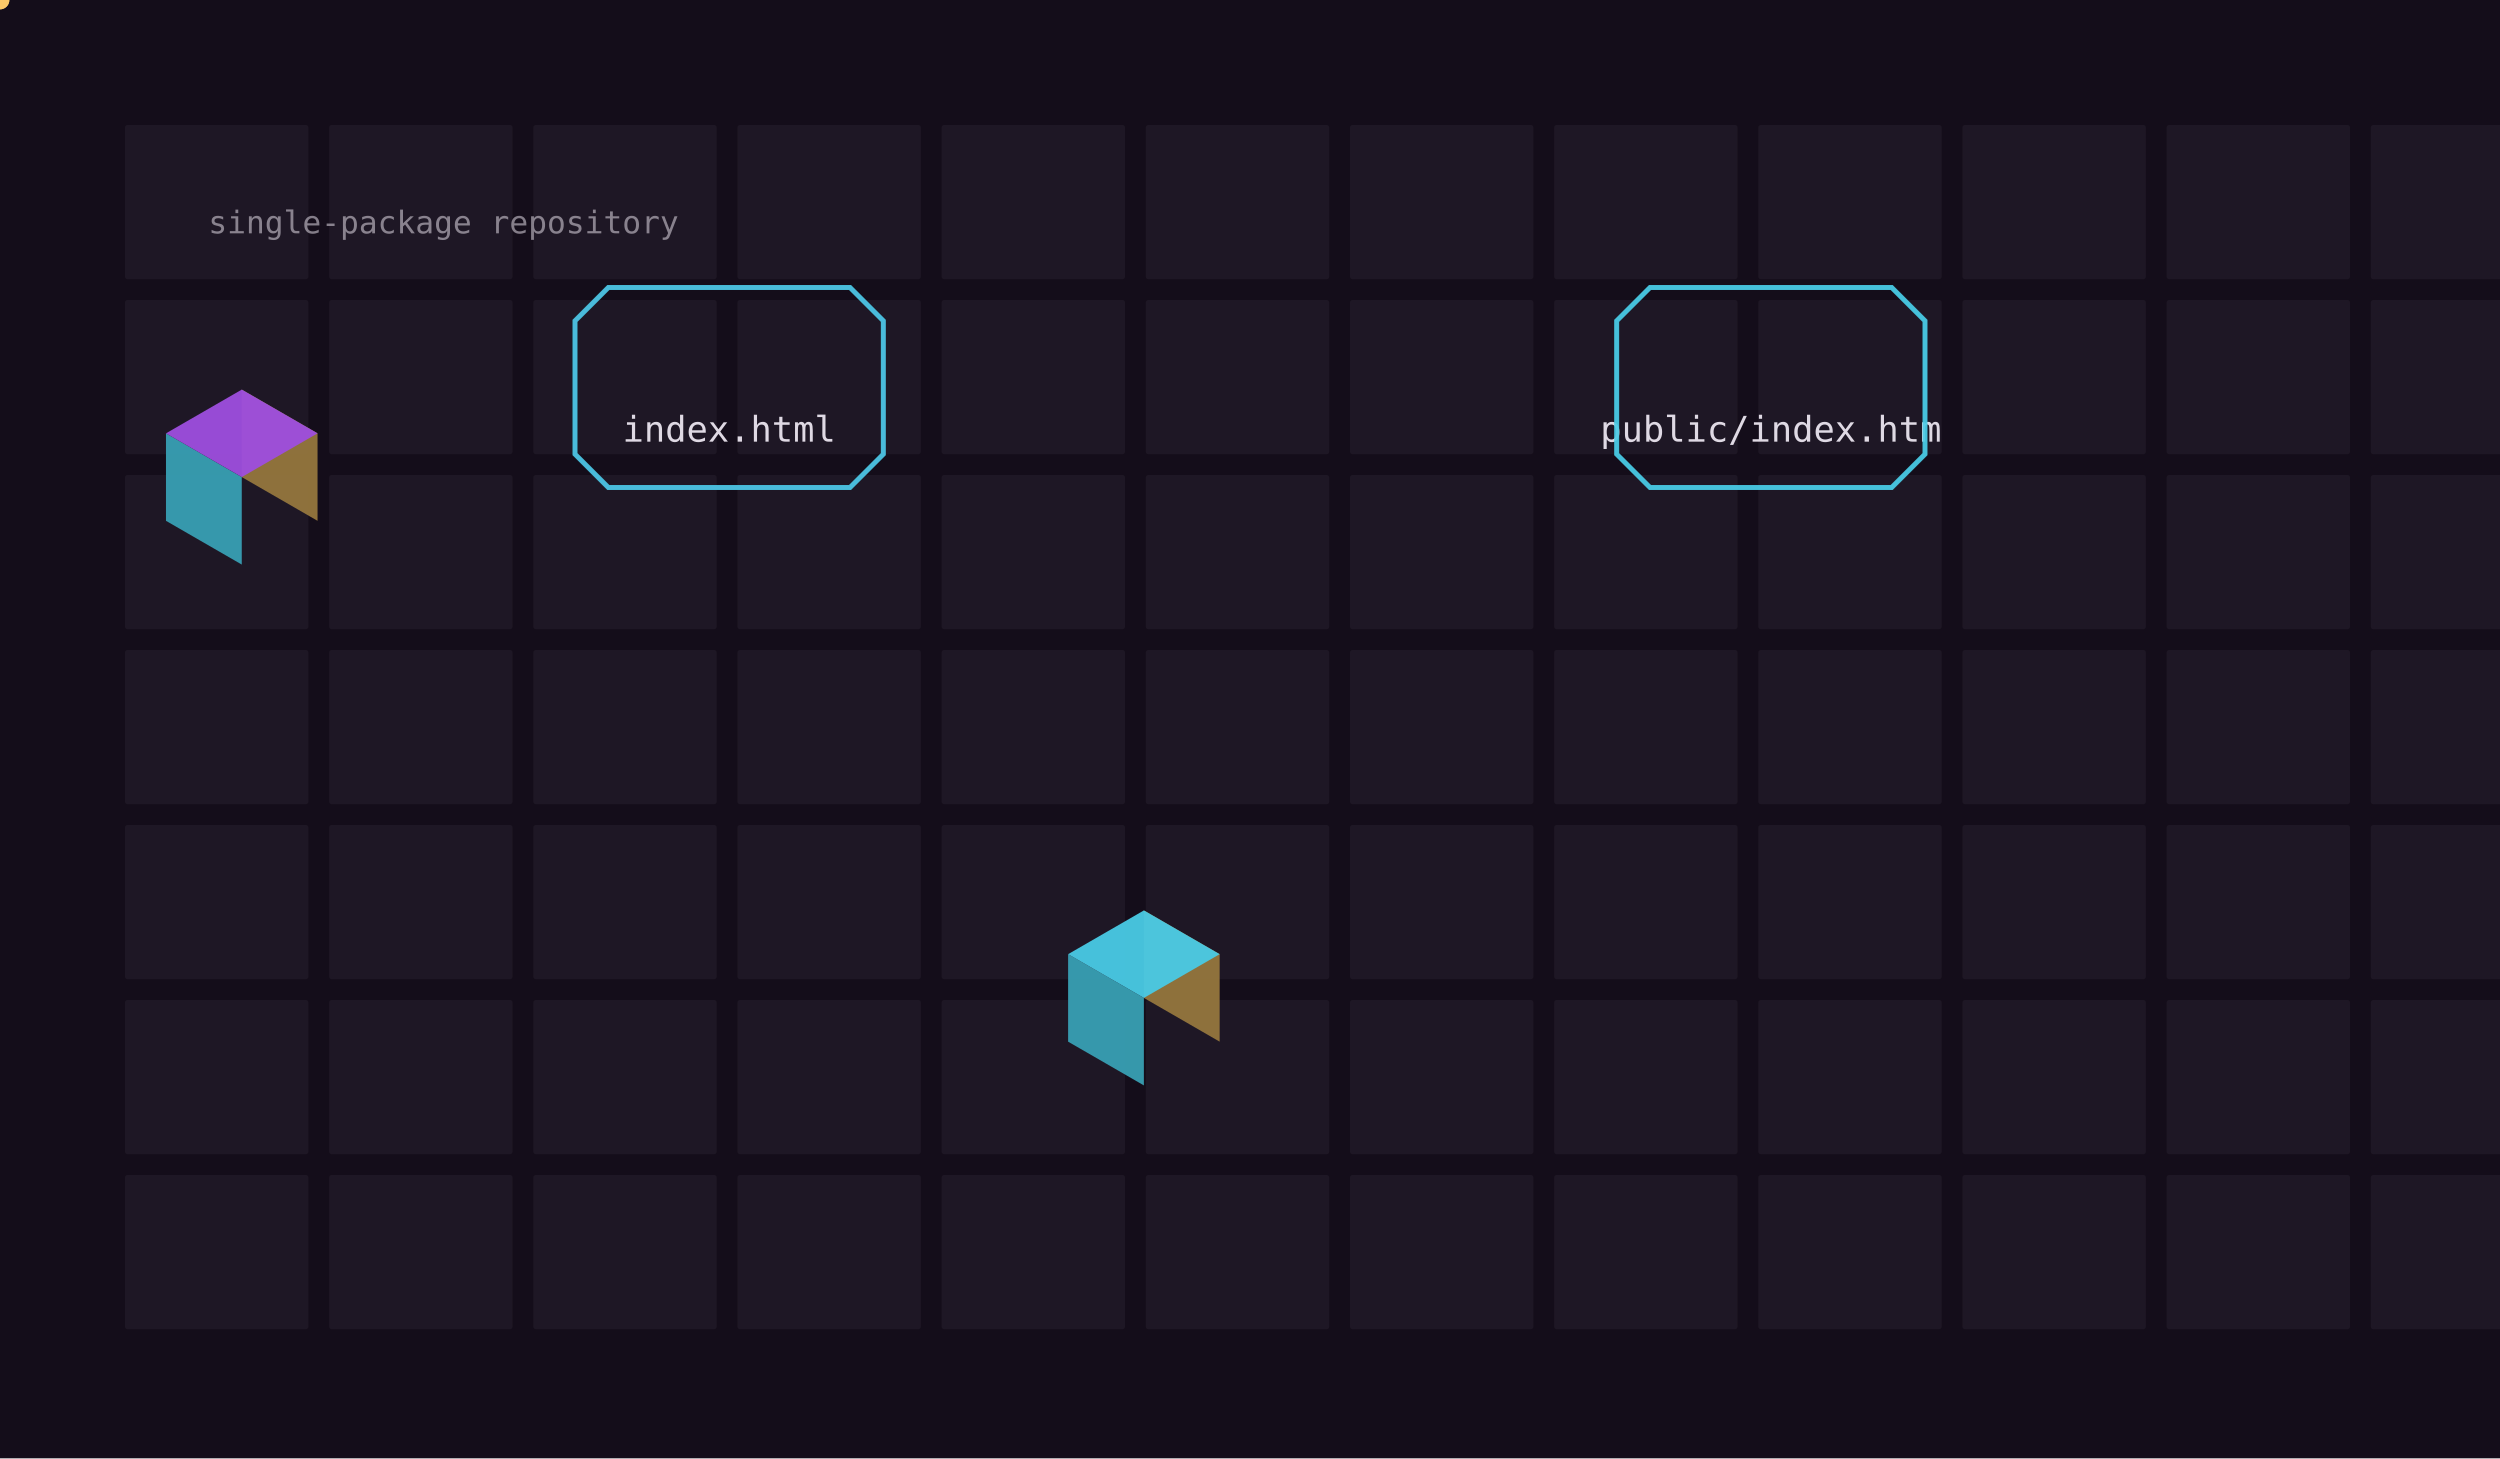
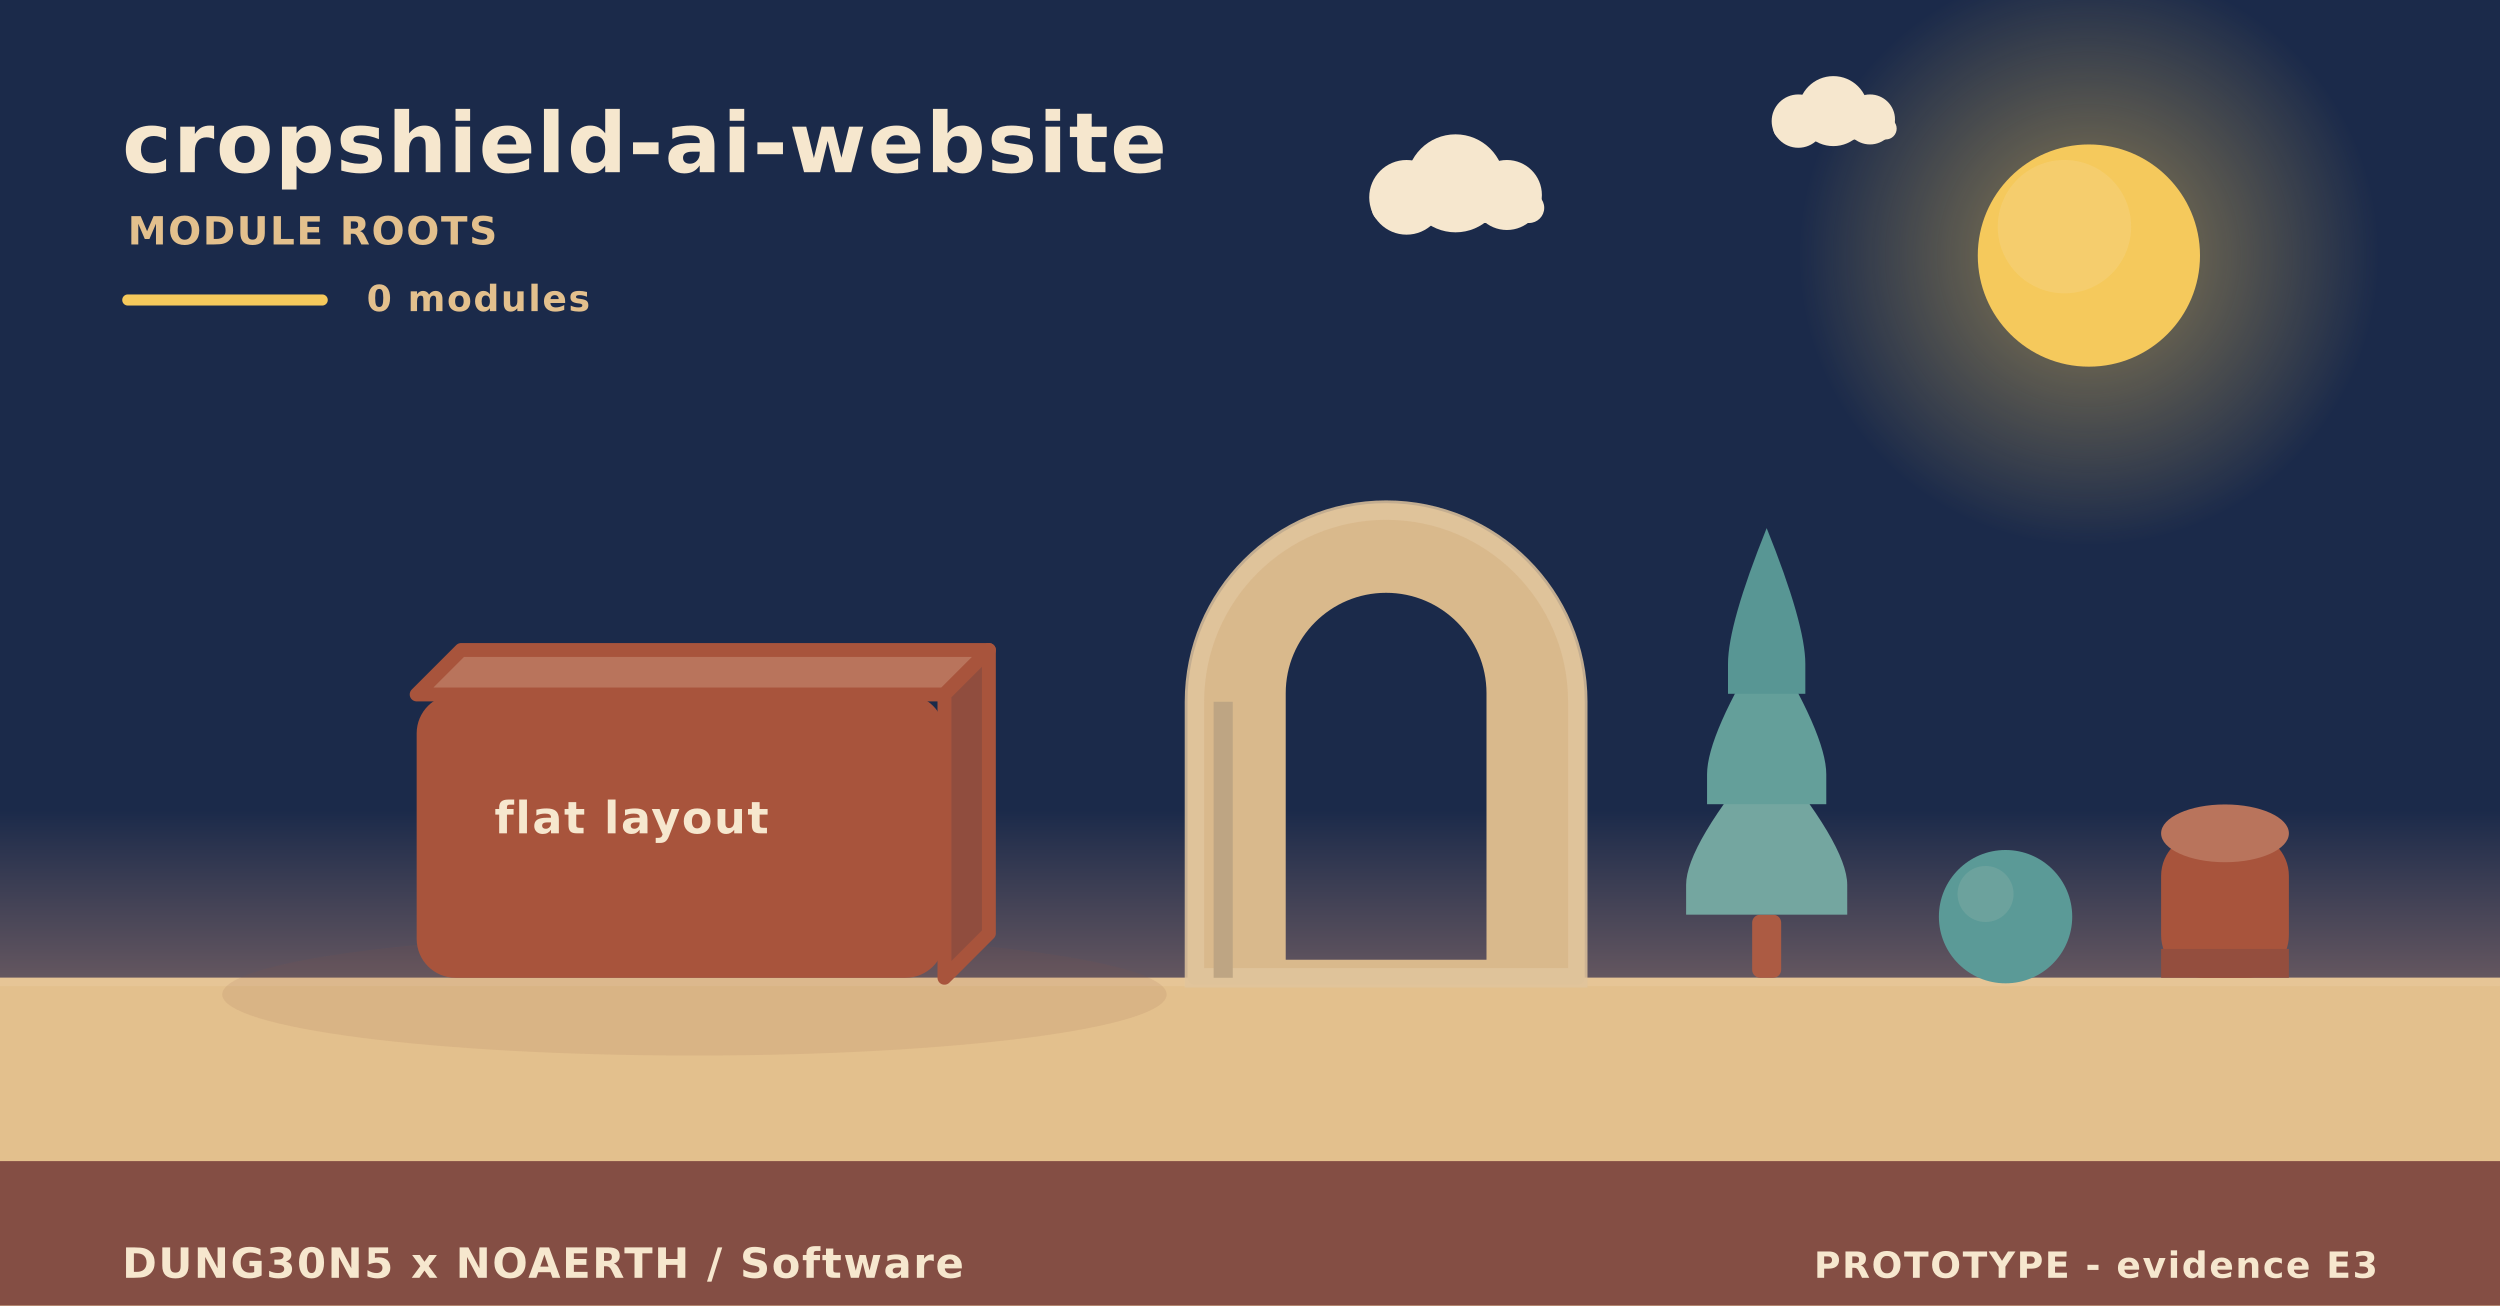
- <svg xmlns="http://www.w3.org/2000/svg" viewBox="0 0 1200 700" width="1200" height="700" role="img" aria-label="cropshield-ai-website architecture">
-   <rect width="1200" height="700" fill="#140d1a" />
-   <defs>
-     <linearGradient id="ga" x1="0" y1="0" x2="1" y2="1">
-       <stop offset="0%" stop-color="#9d4edd" />
-       <stop offset="100%" stop-color="#48cae4" />
-     </linearGradient>
-   </defs>
-   <rect x="60.00" y="60.00" width="88.00" height="74.00" rx="1.20" fill="#f4eef8" opacity="0.05" />
-   <rect x="158.00" y="60.00" width="88.00" height="74.00" rx="1.20" fill="#f4eef8" opacity="0.05" />
-   <rect x="256.00" y="60.00" width="88.00" height="74.00" rx="1.20" fill="#f4eef8" opacity="0.05" />
-   <rect x="354.00" y="60.00" width="88.00" height="74.00" rx="1.20" fill="#f4eef8" opacity="0.05" />
-   <rect x="452.00" y="60.00" width="88.00" height="74.00" rx="1.20" fill="#f4eef8" opacity="0.05" />
-   <rect x="550.00" y="60.00" width="88.00" height="74.00" rx="1.20" fill="#f4eef8" opacity="0.05" />
-   <rect x="648.00" y="60.00" width="88.00" height="74.00" rx="1.20" fill="#f4eef8" opacity="0.05" />
-   <rect x="746.00" y="60.00" width="88.00" height="74.00" rx="1.20" fill="#f4eef8" opacity="0.05" />
-   <rect x="844.00" y="60.00" width="88.00" height="74.00" rx="1.20" fill="#f4eef8" opacity="0.05" />
-   <rect x="942.00" y="60.00" width="88.00" height="74.00" rx="1.20" fill="#f4eef8" opacity="0.05" />
-   <rect x="1040.00" y="60.00" width="88.00" height="74.00" rx="1.20" fill="#f4eef8" opacity="0.05" />
-   <rect x="1138.00" y="60.00" width="88.00" height="74.00" rx="1.20" fill="#f4eef8" opacity="0.05" />
-   <rect x="60.00" y="144.00" width="88.00" height="74.00" rx="1.20" fill="#f4eef8" opacity="0.05" />
-   <rect x="158.00" y="144.00" width="88.00" height="74.00" rx="1.20" fill="#f4eef8" opacity="0.05" />
-   <rect x="256.00" y="144.00" width="88.00" height="74.00" rx="1.20" fill="#f4eef8" opacity="0.05" />
-   <rect x="354.00" y="144.00" width="88.00" height="74.00" rx="1.20" fill="#f4eef8" opacity="0.05" />
-   <rect x="452.00" y="144.00" width="88.00" height="74.00" rx="1.20" fill="#f4eef8" opacity="0.05" />
-   <rect x="550.00" y="144.00" width="88.00" height="74.00" rx="1.20" fill="#f4eef8" opacity="0.05" />
-   <rect x="648.00" y="144.00" width="88.00" height="74.00" rx="1.20" fill="#f4eef8" opacity="0.05" />
-   <rect x="746.00" y="144.00" width="88.00" height="74.00" rx="1.20" fill="#f4eef8" opacity="0.05" />
-   <rect x="844.00" y="144.00" width="88.00" height="74.00" rx="1.20" fill="#f4eef8" opacity="0.05" />
-   <rect x="942.00" y="144.00" width="88.00" height="74.00" rx="1.20" fill="#f4eef8" opacity="0.05" />
-   <rect x="1040.00" y="144.00" width="88.00" height="74.00" rx="1.20" fill="#f4eef8" opacity="0.05" />
-   <rect x="1138.00" y="144.00" width="88.00" height="74.00" rx="1.20" fill="#f4eef8" opacity="0.05" />
-   <rect x="60.00" y="228.00" width="88.00" height="74.00" rx="1.20" fill="#f4eef8" opacity="0.05" />
-   <rect x="158.00" y="228.00" width="88.00" height="74.00" rx="1.20" fill="#f4eef8" opacity="0.05" />
-   <rect x="256.00" y="228.00" width="88.00" height="74.00" rx="1.20" fill="#f4eef8" opacity="0.05" />
-   <rect x="354.00" y="228.00" width="88.00" height="74.00" rx="1.20" fill="#f4eef8" opacity="0.05" />
-   <rect x="452.00" y="228.00" width="88.00" height="74.00" rx="1.20" fill="#f4eef8" opacity="0.05" />
-   <rect x="550.00" y="228.00" width="88.00" height="74.00" rx="1.20" fill="#f4eef8" opacity="0.05" />
-   <rect x="648.00" y="228.00" width="88.00" height="74.00" rx="1.20" fill="#f4eef8" opacity="0.05" />
-   <rect x="746.00" y="228.00" width="88.00" height="74.00" rx="1.20" fill="#f4eef8" opacity="0.05" />
-   <rect x="844.00" y="228.00" width="88.00" height="74.00" rx="1.20" fill="#f4eef8" opacity="0.05" />
-   <rect x="942.00" y="228.00" width="88.00" height="74.00" rx="1.20" fill="#f4eef8" opacity="0.05" />
-   <rect x="1040.00" y="228.00" width="88.00" height="74.00" rx="1.20" fill="#f4eef8" opacity="0.05" />
-   <rect x="1138.00" y="228.00" width="88.00" height="74.00" rx="1.20" fill="#f4eef8" opacity="0.05" />
-   <rect x="60.00" y="312.00" width="88.00" height="74.00" rx="1.20" fill="#f4eef8" opacity="0.05" />
-   <rect x="158.00" y="312.00" width="88.00" height="74.00" rx="1.20" fill="#f4eef8" opacity="0.05" />
-   <rect x="256.00" y="312.00" width="88.00" height="74.00" rx="1.20" fill="#f4eef8" opacity="0.05" />
-   <rect x="354.00" y="312.00" width="88.00" height="74.00" rx="1.20" fill="#f4eef8" opacity="0.05" />
-   <rect x="452.00" y="312.00" width="88.00" height="74.00" rx="1.20" fill="#f4eef8" opacity="0.05" />
-   <rect x="550.00" y="312.00" width="88.00" height="74.00" rx="1.20" fill="#f4eef8" opacity="0.05" />
-   <rect x="648.00" y="312.00" width="88.00" height="74.00" rx="1.20" fill="#f4eef8" opacity="0.05" />
-   <rect x="746.00" y="312.00" width="88.00" height="74.00" rx="1.20" fill="#f4eef8" opacity="0.05" />
-   <rect x="844.00" y="312.00" width="88.00" height="74.00" rx="1.20" fill="#f4eef8" opacity="0.05" />
-   <rect x="942.00" y="312.00" width="88.00" height="74.00" rx="1.20" fill="#f4eef8" opacity="0.05" />
-   <rect x="1040.00" y="312.00" width="88.00" height="74.00" rx="1.20" fill="#f4eef8" opacity="0.05" />
-   <rect x="1138.00" y="312.00" width="88.00" height="74.00" rx="1.20" fill="#f4eef8" opacity="0.05" />
-   <rect x="60.00" y="396.00" width="88.00" height="74.00" rx="1.20" fill="#f4eef8" opacity="0.05" />
-   <rect x="158.00" y="396.00" width="88.00" height="74.00" rx="1.20" fill="#f4eef8" opacity="0.05" />
-   <rect x="256.00" y="396.00" width="88.00" height="74.00" rx="1.20" fill="#f4eef8" opacity="0.05" />
-   <rect x="354.00" y="396.00" width="88.00" height="74.00" rx="1.20" fill="#f4eef8" opacity="0.05" />
-   <rect x="452.00" y="396.00" width="88.00" height="74.00" rx="1.20" fill="#f4eef8" opacity="0.05" />
-   <rect x="550.00" y="396.00" width="88.00" height="74.00" rx="1.20" fill="#f4eef8" opacity="0.05" />
-   <rect x="648.00" y="396.00" width="88.00" height="74.00" rx="1.20" fill="#f4eef8" opacity="0.05" />
-   <rect x="746.00" y="396.00" width="88.00" height="74.00" rx="1.20" fill="#f4eef8" opacity="0.05" />
-   <rect x="844.00" y="396.00" width="88.00" height="74.00" rx="1.20" fill="#f4eef8" opacity="0.05" />
-   <rect x="942.00" y="396.00" width="88.00" height="74.00" rx="1.20" fill="#f4eef8" opacity="0.05" />
-   <rect x="1040.00" y="396.00" width="88.00" height="74.00" rx="1.20" fill="#f4eef8" opacity="0.05" />
-   <rect x="1138.00" y="396.00" width="88.00" height="74.00" rx="1.20" fill="#f4eef8" opacity="0.05" />
-   <rect x="60.00" y="480.00" width="88.00" height="74.00" rx="1.20" fill="#f4eef8" opacity="0.05" />
-   <rect x="158.00" y="480.00" width="88.00" height="74.00" rx="1.20" fill="#f4eef8" opacity="0.05" />
-   <rect x="256.00" y="480.00" width="88.00" height="74.00" rx="1.20" fill="#f4eef8" opacity="0.05" />
-   <rect x="354.00" y="480.00" width="88.00" height="74.00" rx="1.20" fill="#f4eef8" opacity="0.05" />
-   <rect x="452.00" y="480.00" width="88.00" height="74.00" rx="1.20" fill="#f4eef8" opacity="0.05" />
-   <rect x="550.00" y="480.00" width="88.00" height="74.00" rx="1.20" fill="#f4eef8" opacity="0.05" />
-   <rect x="648.00" y="480.00" width="88.00" height="74.00" rx="1.20" fill="#f4eef8" opacity="0.05" />
-   <rect x="746.00" y="480.00" width="88.00" height="74.00" rx="1.20" fill="#f4eef8" opacity="0.05" />
-   <rect x="844.00" y="480.00" width="88.00" height="74.00" rx="1.20" fill="#f4eef8" opacity="0.05" />
-   <rect x="942.00" y="480.00" width="88.00" height="74.00" rx="1.20" fill="#f4eef8" opacity="0.05" />
-   <rect x="1040.00" y="480.00" width="88.00" height="74.00" rx="1.20" fill="#f4eef8" opacity="0.05" />
-   <rect x="1138.00" y="480.00" width="88.00" height="74.00" rx="1.20" fill="#f4eef8" opacity="0.05" />
-   <rect x="60.00" y="564.00" width="88.00" height="74.00" rx="1.20" fill="#f4eef8" opacity="0.05" />
-   <rect x="158.00" y="564.00" width="88.00" height="74.00" rx="1.20" fill="#f4eef8" opacity="0.05" />
-   <rect x="256.00" y="564.00" width="88.00" height="74.00" rx="1.20" fill="#f4eef8" opacity="0.05" />
-   <rect x="354.00" y="564.00" width="88.00" height="74.00" rx="1.20" fill="#f4eef8" opacity="0.05" />
-   <rect x="452.00" y="564.00" width="88.00" height="74.00" rx="1.20" fill="#f4eef8" opacity="0.05" />
-   <rect x="550.00" y="564.00" width="88.00" height="74.00" rx="1.20" fill="#f4eef8" opacity="0.05" />
-   <rect x="648.00" y="564.00" width="88.00" height="74.00" rx="1.20" fill="#f4eef8" opacity="0.05" />
-   <rect x="746.00" y="564.00" width="88.00" height="74.00" rx="1.20" fill="#f4eef8" opacity="0.05" />
-   <rect x="844.00" y="564.00" width="88.00" height="74.00" rx="1.20" fill="#f4eef8" opacity="0.05" />
-   <rect x="942.00" y="564.00" width="88.00" height="74.00" rx="1.20" fill="#f4eef8" opacity="0.05" />
-   <rect x="1040.00" y="564.00" width="88.00" height="74.00" rx="1.20" fill="#f4eef8" opacity="0.05" />
-   <rect x="1138.00" y="564.00" width="88.00" height="74.00" rx="1.20" fill="#f4eef8" opacity="0.05" />
-   <path d="M292.00,138.00 H408.00 L424.00,154.00 V218.00 L408.00,234.00 H292.00 L276.00,218.00 V154.00 Z" fill="none" stroke="rgba(157,78,221,0.550)" stroke-width="1.80" opacity="0.90" />
-   <polygon points="116.05,229.00 152.42,250.00 152.42,208.00 116.05,187.00" fill="#94763d" opacity="0.95" />
-   <polygon points="79.67,250.00 116.05,271.00 116.05,229.00 79.67,208.00" fill="#389eb2" opacity="0.95" />
-   <polygon points="116.05,187.00 152.42,208.00 116.05,229.00 79.67,208.00" fill="#9d4edd" opacity="0.95" />
-   <text x="350" y="212" font-family="ui-monospace,Menlo,monospace" font-size="17" fill="rgba(244,238,248,0.900)" text-anchor="middle">index.html</text>
+ <svg xmlns="http://www.w3.org/2000/svg" width="900" height="470" viewBox="0 0 900 470" role="img" aria-label="cropshield-ai-website - how it is built">
+   <linearGradient id="skya" x1="0" y1="0" x2="0" y2="1">
+     <stop offset="0" stop-color="#1b2a4a" />
+     <stop offset="0.62" stop-color="#1b2a4a" />
+     <stop offset="1" stop-color="#f3ad8a" />
+   </linearGradient>
+   <rect width="900" height="470" fill="url(#skya)" />
+   <radialGradient id="suna">
+     <stop offset="0.35" stop-color="#f5c95c" stop-opacity="0.34" />
+     <stop offset="1" stop-color="#f5c95c" stop-opacity="0" />
+   </radialGradient>
+   <circle cx="752" cy="92" r="104" fill="url(#suna)" />
+   <circle cx="752" cy="92" r="40" fill="#f5c95c" />
+   <circle cx="743.2" cy="81.6" r="24" fill="#f5d27e" opacity="0.5" />
  <g>
-     <path d="M292.00,138.00 H408.00 L424.00,154.00 V218.00 L408.00,234.00 H292.00 L276.00,218.00 V154.00 Z" fill="none" stroke="#48cae4" stroke-width="2.40" opacity="0.90" />
-     <animate attributeName="opacity" values="0.25;1.0;0.25" dur="19.2s" begin="0.0s" repeatCount="indefinite" />
+     <circle cx="524" cy="66" r="17.64" fill="#f6e7ce" />
+     <circle cx="506.36" cy="71.04" r="13.44" fill="#f6e7ce" />
+     <circle cx="542.48" cy="70.2" r="12.6" fill="#f6e7ce" />
+     <rect x="493.76" y="69.36" width="62.16" height="10.92" rx="5.46" fill="#f6e7ce" />
+     <animateTransform attributeName="transform" type="translate" values="0 0;24 0;0 0" dur="36s" begin="0s" repeatCount="indefinite" />
  </g>
-   <g opacity="0.9">
-     <circle cx="0.00" cy="0.00" r="4.50" fill="#ffcb69" opacity="1.00" />
-     <animateTransform attributeName="transform" type="translate" values="350.00,184.00 850.00,184.00" dur="6.4s" begin="0.0s" repeatCount="indefinite" />
-     <animateTransform attributeName="transform" type="translate" values="850.00,184.00 350.00,184.00" dur="6.4s" begin="3.2s" repeatCount="indefinite" />
+   <g>
+     <circle cx="660" cy="40" r="12.6" fill="#f6e7ce" />
+     <circle cx="647.4" cy="43.6" r="9.6" fill="#f6e7ce" />
+     <circle cx="673.2" cy="43" r="9" fill="#f6e7ce" />
+     <rect x="638.4" y="42.4" width="44.4" height="7.8" rx="3.9" fill="#f6e7ce" />
+     <animateTransform attributeName="transform" type="translate" values="0 0;-18 0;0 0" dur="46s" begin="3s" repeatCount="indefinite" />
  </g>
-   <path d="M792.00,138.00 H908.00 L924.00,154.00 V218.00 L908.00,234.00 H792.00 L776.00,218.00 V154.00 Z" fill="none" stroke="rgba(72,202,228,0.550)" stroke-width="1.80" opacity="0.90" />
-   <polygon points="549.06,479.00 585.43,500.00 585.43,458.00 549.06,437.00" fill="#94763d" opacity="0.95" />
-   <polygon points="512.69,500.00 549.06,521.00 549.06,479.00 512.69,458.00" fill="#389eb2" opacity="0.95" />
-   <polygon points="549.06,437.00 585.43,458.00 549.06,479.00 512.69,458.00" fill="#48cae4" opacity="0.95" />
-   <text x="850" y="212" font-family="ui-monospace,Menlo,monospace" font-size="17" fill="rgba(244,238,248,0.900)" text-anchor="middle">public/index.htm</text>
-   <g>
-     <path d="M792.00,138.00 H908.00 L924.00,154.00 V218.00 L908.00,234.00 H792.00 L776.00,218.00 V154.00 Z" fill="none" stroke="#48cae4" stroke-width="2.40" opacity="0.90" />
-     <animate attributeName="opacity" values="0.25;1.0;0.25" dur="19.2s" begin="0.45s" repeatCount="indefinite" />
-   </g>
-   <g opacity="0.9">
-     <circle cx="0.00" cy="0.00" r="4.50" fill="#ffcb69" opacity="1.00" />
-     <animateTransform attributeName="transform" type="translate" values="850.00,184.00 850.00,184.00" dur="6.4s" begin="0.3s" repeatCount="indefinite" />
-     <animateTransform attributeName="transform" type="translate" values="850.00,184.00 850.00,184.00" dur="6.4s" begin="3.5s" repeatCount="indefinite" />
-   </g>
-   <text x="100" y="112" font-family="ui-monospace,Menlo,monospace" font-size="15" fill="rgba(244,238,248,0.500)">single-package repository</text>
+   <rect x="0" y="352" width="900" height="118" fill="#e3c08d" />
+   <rect x="0" y="352" width="900" height="3" fill="#e6c596" />
+   <text x="44" y="62" font-family="Verdana,DejaVu Sans,sans-serif" font-size="30" font-weight="700" letter-spacing="0.6" fill="#f6e7ce" text-anchor="start">cropshield-ai-website</text>
+   <text x="46" y="88" font-family="Verdana,DejaVu Sans,sans-serif" font-size="14" font-weight="700" letter-spacing="0.6" fill="#e3c08d" text-anchor="start">MODULE ROOTS</text>
+   <rect x="44" y="106" width="74" height="4" rx="2" fill="#f5c95c" />
+   <text x="132" y="112" font-family="Verdana,DejaVu Sans,sans-serif" font-size="13" font-weight="700" letter-spacing="0.6" fill="#e3c08d" text-anchor="start">0 modules</text>
+   <ellipse cx="250" cy="358" rx="170" ry="22" fill="rgba(138,90,68,0.11)" />
+   <path d="M150,250 L340,250 L356,234 L166,234 Z" fill="#b9745c" stroke="#a8543c" stroke-width="5" stroke-linejoin="round" />
+   <path d="M340,250 L356,234 L356,336 L340,352 Z" fill="#904d3e" stroke="#a8543c" stroke-width="5" stroke-linejoin="round" />
+   <rect x="150" y="250" width="190" height="102" rx="14" fill="#a8543c" />
+   <text x="178" y="300" font-family="Verdana,DejaVu Sans,sans-serif" font-size="16" font-weight="700" letter-spacing="0.6" fill="#f6e7ce" text-anchor="start">flat layout</text>
+   <path d="M430,352 L430,252.64 A69,69 0 0 1 568,252.64 L568,352 Z M460.36,348 L460.36,249.55 A38.64,38.64 0 0 1 537.64,249.55 L537.64,348 Z" fill="#d9b98c" fill-rule="evenodd" stroke="#d9b98c" stroke-width="5" stroke-linejoin="round" />
+   <path d="M430,352 L430,252.64 A69,69 0 0 1 568,252.64 L568,352 Z" fill="none" stroke="#e0c49c" stroke-width="7" stroke-linecap="round" opacity="0.85" />
+   <rect x="436.9" y="252.64" width="6.9" height="99.36" fill="#bea583" />
+   <rect x="630.78" y="329.28" width="10.44" height="22.72" rx="2.9" fill="#ac5b43" />
+   <path d="M636,269.64 Q607,304.23 607,318.54 Q607,329.28 607,329.28 L665,329.28 Q665,329.28 665,318.54 Q665,304.23 636,269.64 Z" fill="#74a6a0" />
+   <path d="M636,229.88 Q614.54,264.47 614.54,278.78 Q614.54,289.52 614.54,289.52 L657.46,289.52 Q657.46,289.52 657.46,278.78 Q657.46,264.47 636,229.88 Z" fill="#649f9a" />
+   <path d="M636,190.12 Q622.08,224.71 622.08,239.02 Q622.08,249.76 622.08,249.76 L649.92,249.76 Q649.92,249.76 649.92,239.02 Q649.92,224.71 636,190.12 Z" fill="#589694" />
+   <circle cx="722" cy="330" r="24" fill="#5b9a97" />
+   <circle cx="714.8" cy="321.84" r="10.08" fill="#7aa9a2" opacity="0.55" />
+   <rect x="778" y="300" width="46" height="52" rx="15.33" fill="#a8543c" />
+   <ellipse cx="801" cy="300" rx="23" ry="10.4" fill="#b9745c" />
+   <rect x="778" y="341.6" width="46" height="10.4" fill="#944e3e" />
+   <rect x="0" y="418" width="900" height="52" rx="0" fill="#7e4740" opacity="0.94" />
+   <text x="44" y="460" font-family="Verdana,DejaVu Sans,sans-serif" font-size="15" font-weight="700" letter-spacing="0.6" fill="#f6e7ce" text-anchor="start">DUNG30N5 x NOAERTH  /  Software</text>
+   <text x="856" y="460" font-family="Verdana,DejaVu Sans,sans-serif" font-size="13" font-weight="700" letter-spacing="0.6" fill="#f6e7ce" text-anchor="end">PROTOTYPE  -  evidence E3</text>
</svg>
